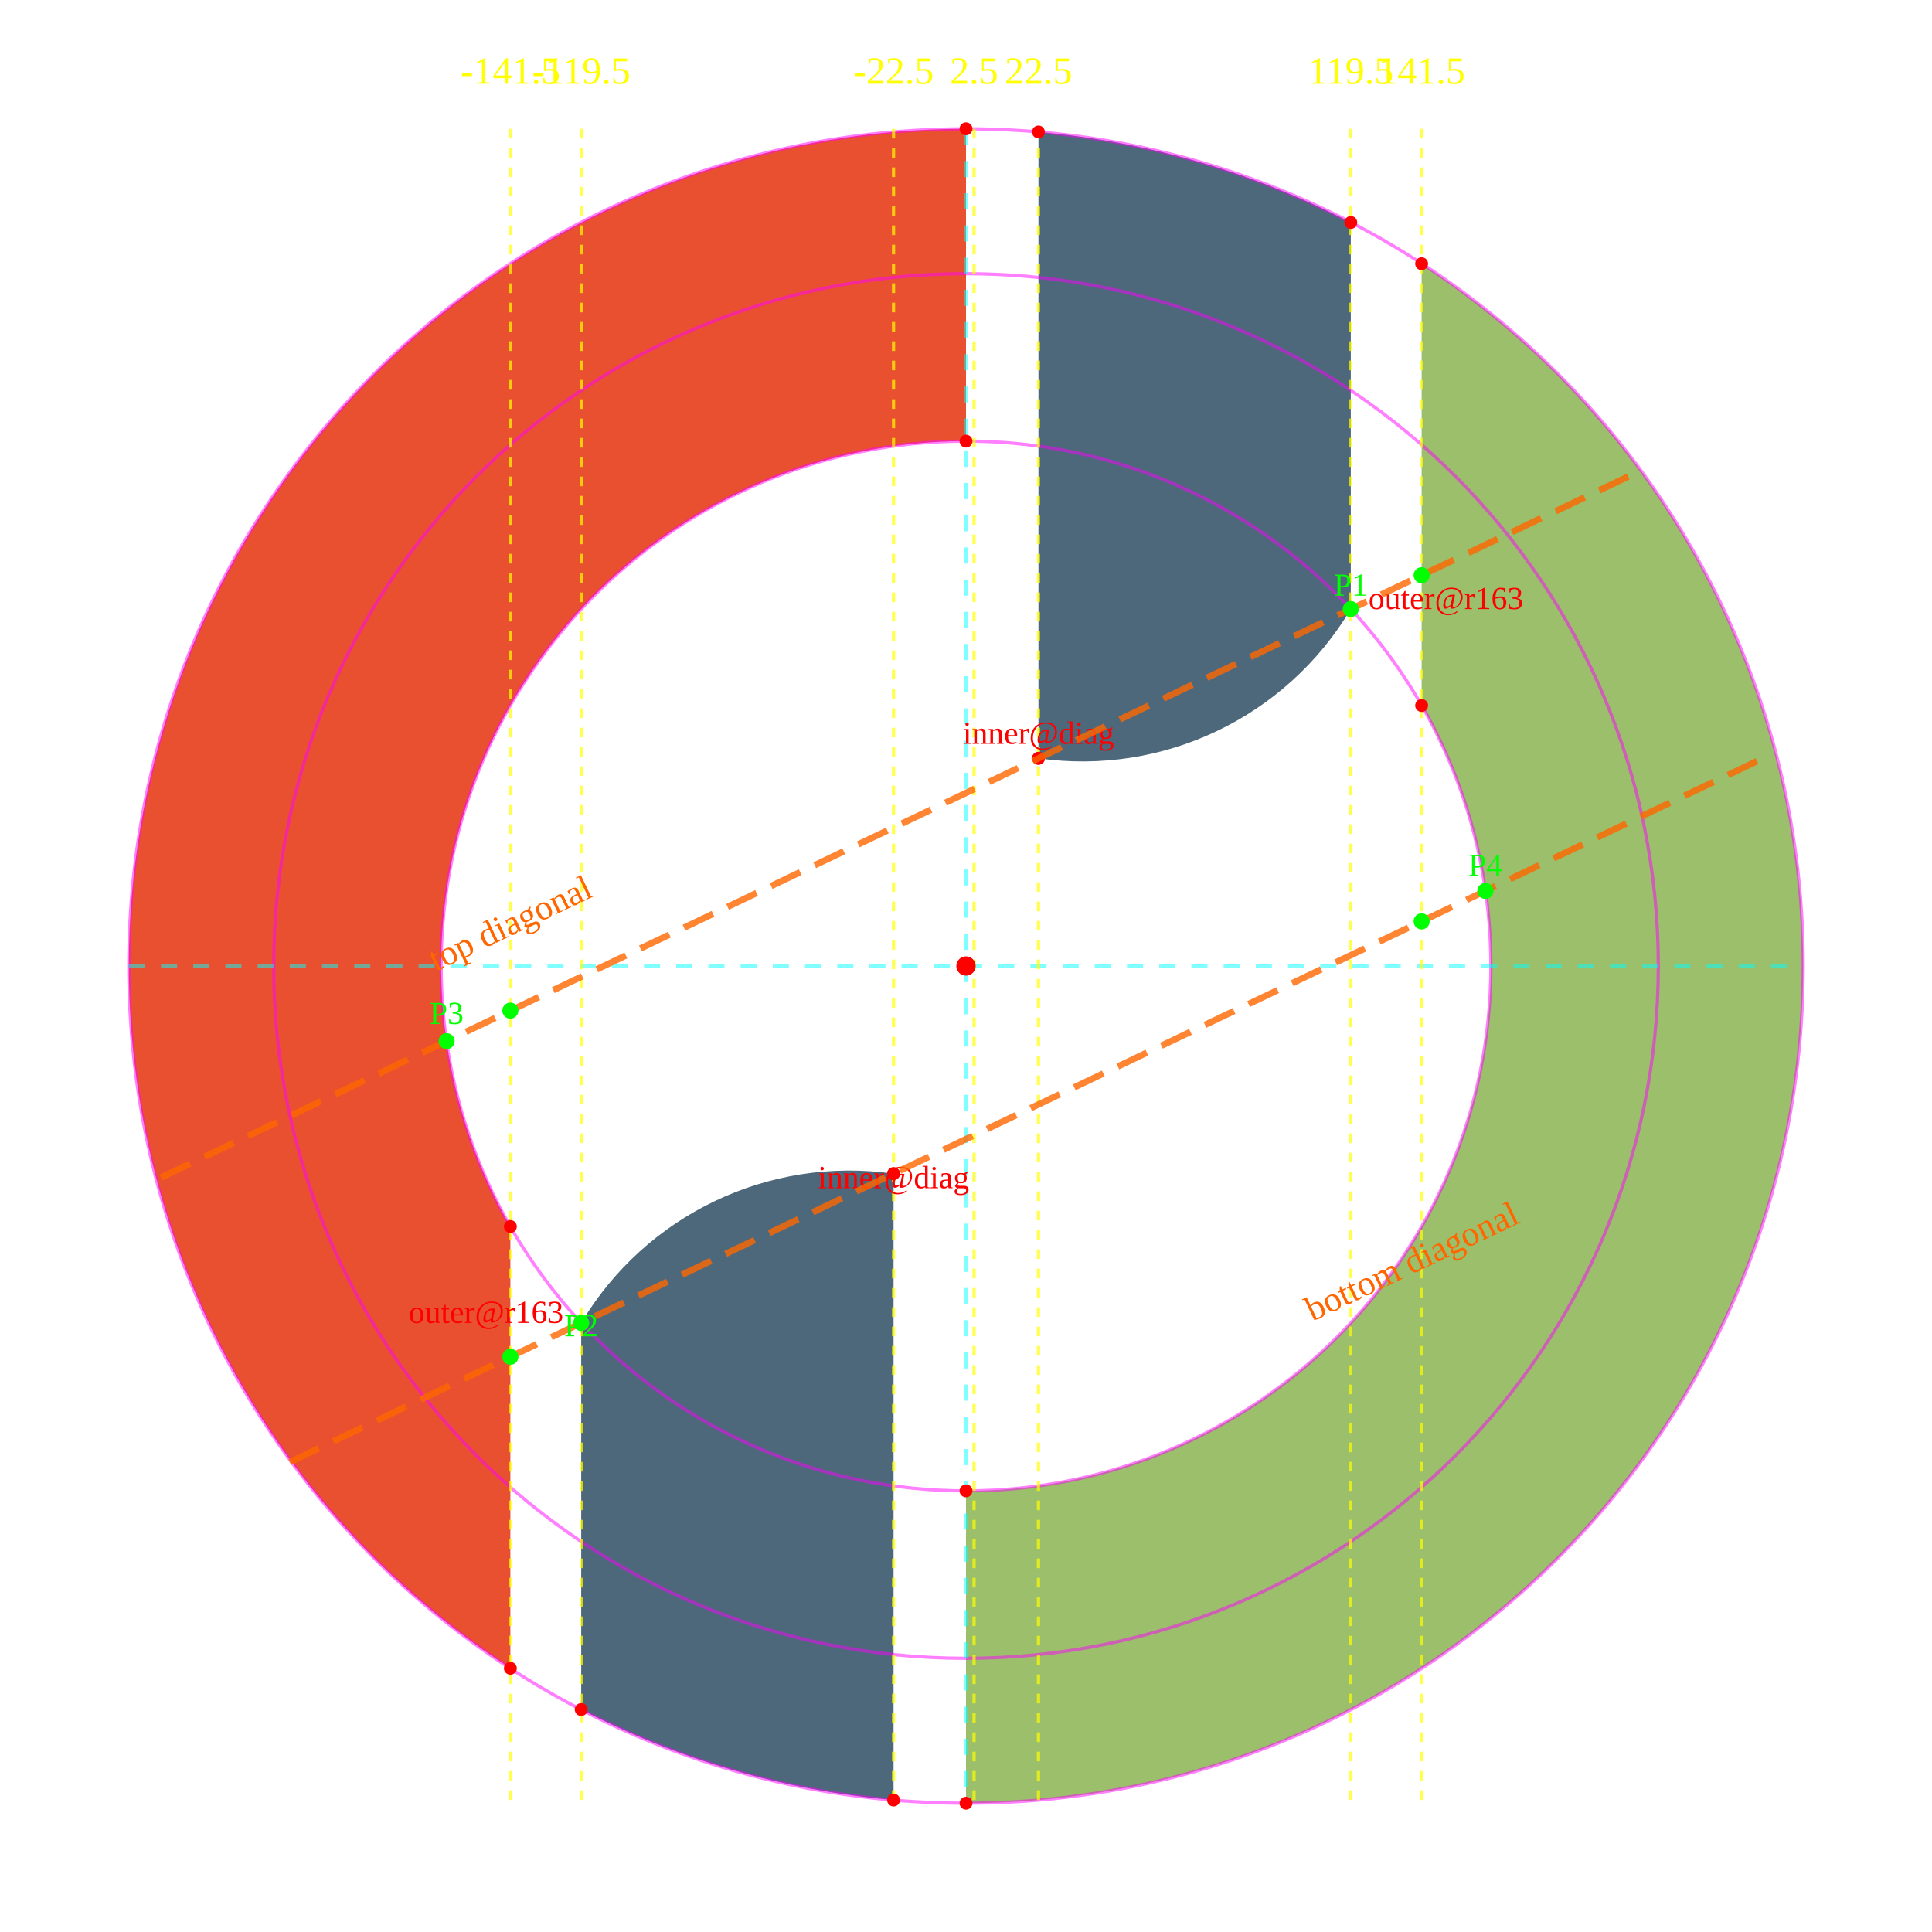
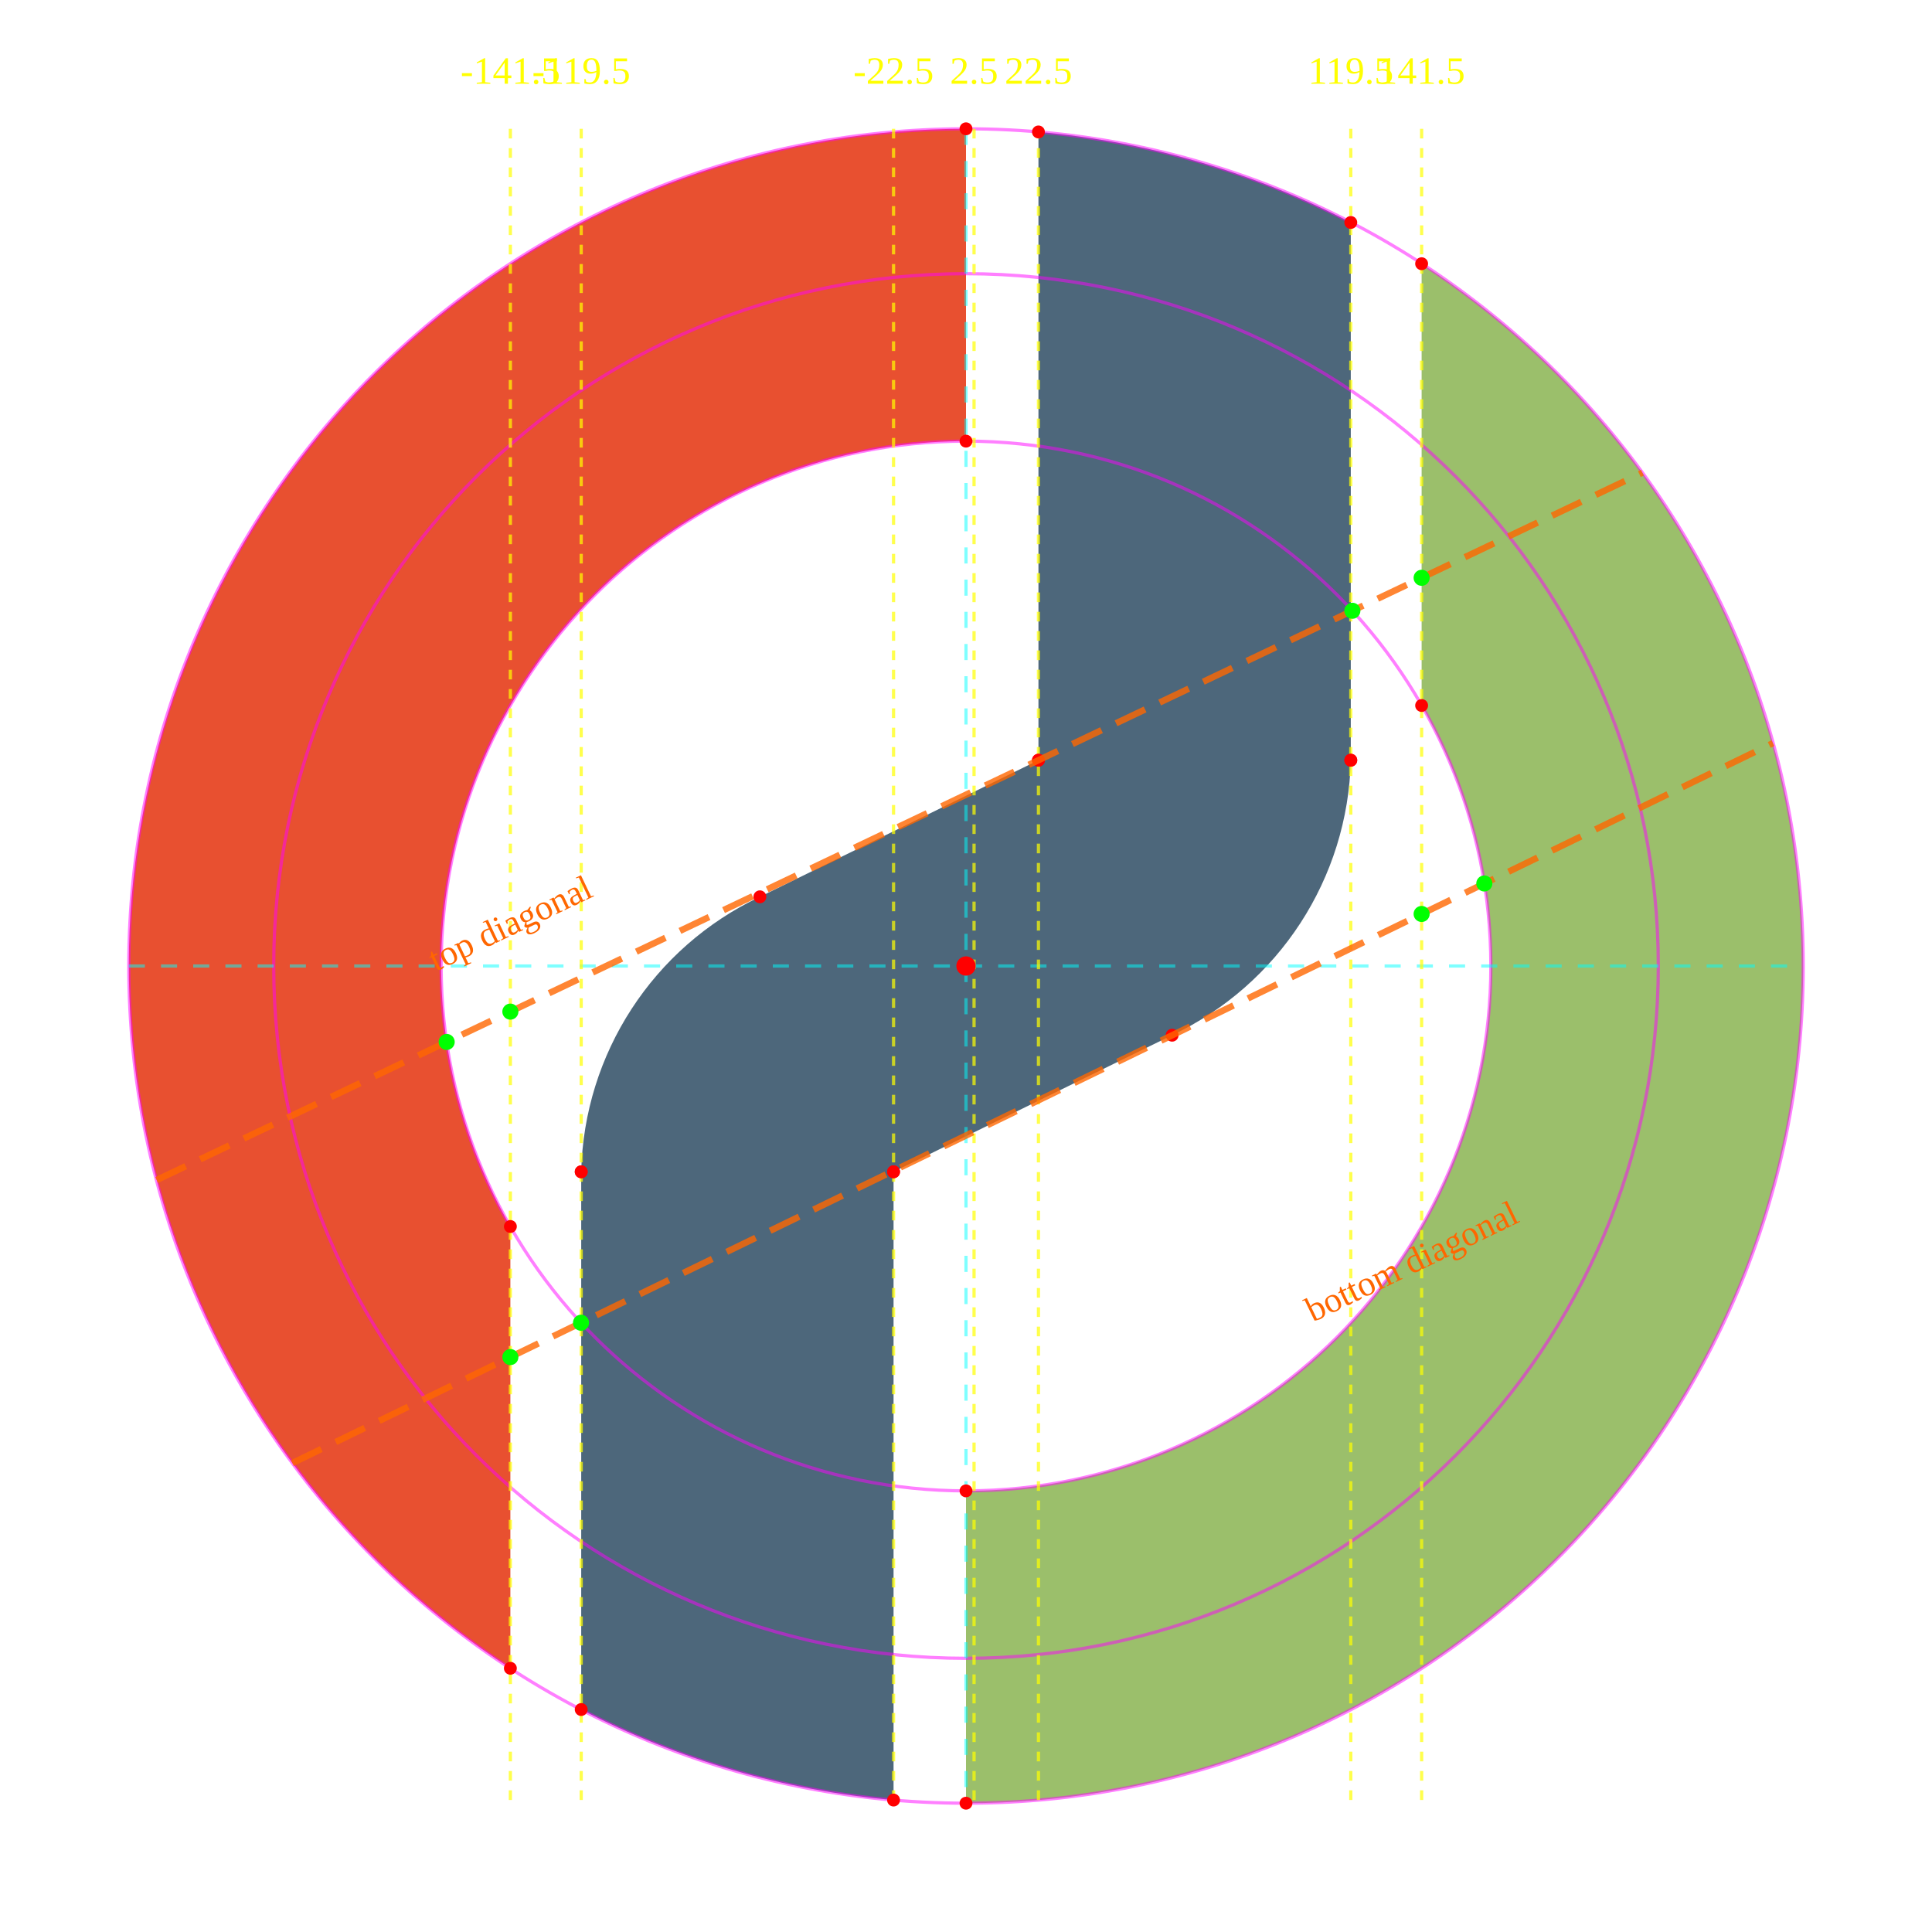
<svg xmlns="http://www.w3.org/2000/svg" viewBox="-300 -300 600 600">
  <defs>
    <style>
      .orange { fill: #E85030; }
      .green { fill: #9BBF6B; }
      .blue { fill: #4D677B; }
      .guide { stroke: #FF00FF; stroke-width: 1; fill: none; opacity: 0.5; }
      .guide-line { stroke: #00FFFF; stroke-width: 1; stroke-dasharray: 5,5; opacity: 0.5; }
      .guide-vertical { stroke: #FFFF00; stroke-width: 1; stroke-dasharray: 3,3; opacity: 0.7; }
      .guide-diagonal { stroke: #FF6600; stroke-width: 2; stroke-dasharray: 10,5; opacity: 0.8; }
      .guide-point { fill: #FF0000; }
      .diagonal-guide-point { fill: #FF0000; }
      .intersection-point { fill: #00FF00; }
      .reference-image { opacity: 0.3; }
      .pie-preview { fill: #4D677B; opacity: 0.7; stroke: #FF0000; stroke-width: 2; }
    </style>
  </defs>
  <path class="orange" d="     M 0 -260     L 0 -163     A 163 163 0 0 0 -141.5 80.9     L -141.5 218.1     A 260 260 0 0 1 0 -260     Z   " />
  <path class="green" d="     M 0 260     L 0 163     A 163 163 0 0 0 141.5 -80.9     L 141.5 -218.1     A 260 260 0 0 1 0 260     Z   " />
-   <path class="blue" d="     M 22.5 -259.02     A 260 260 0 0 1 119.5 -230.91     L 119.5 -110.85     A 97 97 0 0 1 22.5 -64.50     L -22.5 64.50     L -22.5 259.02     A 260 260 0 0 1 -119.5 230.91     L -119.5 110.85     A 97 97 0 0 1 -22.5 64.50     L 22.5 -64.50     Z   " />
+   <path class="blue" d="     M 22.5 -259.02     A 260 260 0 0 1 119.5 -230.91     L 119.5 -63.91     A 97 97 0 0 1 64.01 21.49     L -22.5 63.91     L -22.5 259.02     A 260 260 0 0 1 -119.5 230.91     L -119.5 63.91     A 97 97 0 0 1 -64.01 -21.49     L 22.5 -63.91     Z   " />
  <g id="guides">
    <circle class="guide" cx="0" cy="0" r="260" />
    <circle class="guide" cx="0" cy="0" r="163" />
    <circle class="guide" cx="0" cy="0" r="215" />
    <line class="guide-line" x1="-260" y1="0" x2="260" y2="0" />
    <line class="guide-line" x1="0" y1="-260" x2="0" y2="260" />
    <line class="guide-vertical" x1="-141.5" y1="-260" x2="-141.5" y2="260" />
    <text x="-141.5" y="-274" fill="#FFFF00" font-size="12" text-anchor="middle">-141.5</text>
    <line class="guide-vertical" x1="-119.5" y1="-260" x2="-119.5" y2="260" />
    <text x="-119.5" y="-274" fill="#FFFF00" font-size="12" text-anchor="middle">-119.5</text>
    <line class="guide-vertical" x1="-22.5" y1="-260" x2="-22.5" y2="260" />
    <text x="-22.5" y="-274" fill="#FFFF00" font-size="12" text-anchor="middle">-22.5</text>
    <line class="guide-vertical" x1="2.5" y1="-260" x2="2.5" y2="260" />
    <text x="2.5" y="-274" fill="#FFFF00" font-size="12" text-anchor="middle">2.5</text>
    <line class="guide-vertical" x1="22.5" y1="-260" x2="22.5" y2="260" />
    <text x="22.5" y="-274" fill="#FFFF00" font-size="12" text-anchor="middle">22.5</text>
    <line class="guide-vertical" x1="119.5" y1="-260" x2="119.5" y2="260" />
    <text x="119.5" y="-274" fill="#FFFF00" font-size="12" text-anchor="middle">119.5</text>
    <line class="guide-vertical" x1="141.5" y1="-260" x2="141.5" y2="260" />
    <text x="141.5" y="-274" fill="#FFFF00" font-size="12" text-anchor="middle">141.5</text>
    <circle class="guide-point" cx="0" cy="-260" r="2" />
    <circle class="guide-point" cx="0" cy="-163" r="2" />
    <circle class="guide-point" cx="0" cy="163" r="2" />
    <circle class="guide-point" cx="0" cy="260" r="2" />
    <circle class="guide-point" cx="0" cy="0" r="3" />
    <circle class="guide-point" cx="-141.5" cy="80.9" r="2" />
    <circle class="guide-point" cx="-141.5" cy="218.1" r="2" />
    <circle class="guide-point" cx="141.5" cy="-80.9" r="2" />
    <circle class="guide-point" cx="141.5" cy="-218.1" r="2" />
    <circle class="guide-point" cx="22.5" cy="-259.02" r="2" />
    <circle class="guide-point" cx="119.5" cy="-230.91" r="2" />
-     <circle class="guide-point" cx="22.5" cy="-64.50" r="2" />
-     <circle class="guide-point" cx="119.5" cy="-110.85" r="2" />
+     <circle class="guide-point" cx="22.5" cy="-63.91" r="2" />
+     <circle class="guide-point" cx="119.5" cy="-63.91" r="2" />
    <circle class="guide-point" cx="-22.5" cy="259.02" r="2" />
    <circle class="guide-point" cx="-119.5" cy="230.91" r="2" />
-     <circle class="guide-point" cx="-22.5" cy="64.50" r="2" />
-     <circle class="guide-point" cx="-119.5" cy="110.85" r="2" />
-     <circle class="diagonal-guide-point" cx="22.5" cy="-64.50" r="2" />
-     <text x="22.5" y="-69" fill="#FF0000" font-size="10" text-anchor="middle">inner@diag</text>
-     <circle class="diagonal-guide-point" cx="119.5" cy="-110.85" r="2" />
-     <text x="125" y="-110.85" fill="#FF0000" font-size="10" text-anchor="start">outer@r163</text>
-     <circle class="diagonal-guide-point" cx="-22.5" cy="64.50" r="2" />
-     <text x="-22.5" y="69" fill="#FF0000" font-size="10" text-anchor="middle">inner@diag</text>
-     <circle class="diagonal-guide-point" cx="-119.5" cy="110.85" r="2" />
-     <text x="-125" y="110.85" fill="#FF0000" font-size="10" text-anchor="end">outer@r163</text>
-     <line class="guide-diagonal" x1="-250" y1="65.70" x2="210" y2="-154.08" />
+     <circle class="guide-point" cx="-22.5" cy="63.91" r="2" />
+     <circle class="guide-point" cx="-119.5" cy="63.91" r="2" />
+     <circle class="diagonal-guide-point" cx="22.5" cy="-63.91" r="2" />
+     <circle class="diagonal-guide-point" cx="64.01" cy="21.49" r="2" />
+     <circle class="diagonal-guide-point" cx="-22.5" cy="63.91" r="2" />
+     <circle class="diagonal-guide-point" cx="-119.5" cy="63.91" r="2" />
+     <circle class="diagonal-guide-point" cx="-64.01" cy="-21.49" r="2" />
+     <circle class="diagonal-guide-point" cx="119.5" cy="-63.91" r="2" />
+     <line class="guide-diagonal" x1="-251.36" y1="66.47" x2="210.07" y2="-153.21" />
    <text x="-140" y="-10" fill="#FF6600" font-size="11" text-anchor="middle" transform="rotate(-25.5 -140 -10)">top diagonal</text>
-     <line class="guide-diagonal" x1="-210" y1="154.08" x2="250" y2="-65.70" />
-     <text x="140" y="95" fill="#FF6600" font-size="11" text-anchor="middle" transform="rotate(-25.5 140 95)">bottom diagonal</text>
-     <circle class="intersection-point" cx="119.5" cy="-110.85" r="2.5" />
-     <text x="119.5" y="-115" fill="#00FF00" font-size="10" text-anchor="middle">P1</text>
-     <circle class="intersection-point" cx="-161.30" cy="23.33" r="2.5" />
-     <text x="-161.30" y="18" fill="#00FF00" font-size="10" text-anchor="middle">P3</text>
-     <circle class="intersection-point" cx="-119.5" cy="110.85" r="2.5" />
-     <text x="-119.5" y="115" fill="#00FF00" font-size="10" text-anchor="middle">P2</text>
-     <circle class="intersection-point" cx="161.30" cy="-23.33" r="2.5" />
-     <text x="161.30" y="-28" fill="#00FF00" font-size="10" text-anchor="middle">P4</text>
-     <circle class="intersection-point" cx="-141.5" cy="13.86" r="2.5" />
-     <circle class="intersection-point" cx="-141.5" cy="121.36" r="2.5" />
-     <circle class="intersection-point" cx="141.5" cy="-121.36" r="2.5" />
-     <circle class="intersection-point" cx="141.5" cy="-13.86" r="2.5" />
+     <line class="guide-diagonal" x1="-209.21" y1="154.38" x2="250.62" y2="-69.22" />
+     <text x="140" y="95" fill="#FF6600" font-size="11" text-anchor="middle" transform="rotate(-25.9 140 95)">bottom diagonal</text>
+     <circle class="intersection-point" cx="-161.28" cy="23.59" r="2.5" />
+     <circle class="intersection-point" cx="119.99" cy="-110.32" r="2.5" />
+     <circle class="intersection-point" cx="-119.56" cy="110.79" r="2.5" />
+     <circle class="intersection-point" cx="160.97" cy="-25.63" r="2.5" />
+     <circle class="intersection-point" cx="-141.5" cy="14.17" r="2.5" />
+     <circle class="intersection-point" cx="-141.5" cy="121.45" r="2.5" />
+     <circle class="intersection-point" cx="141.5" cy="-120.56" r="2.5" />
+     <circle class="intersection-point" cx="141.5" cy="-16.16" r="2.5" />
  </g>
</svg>
